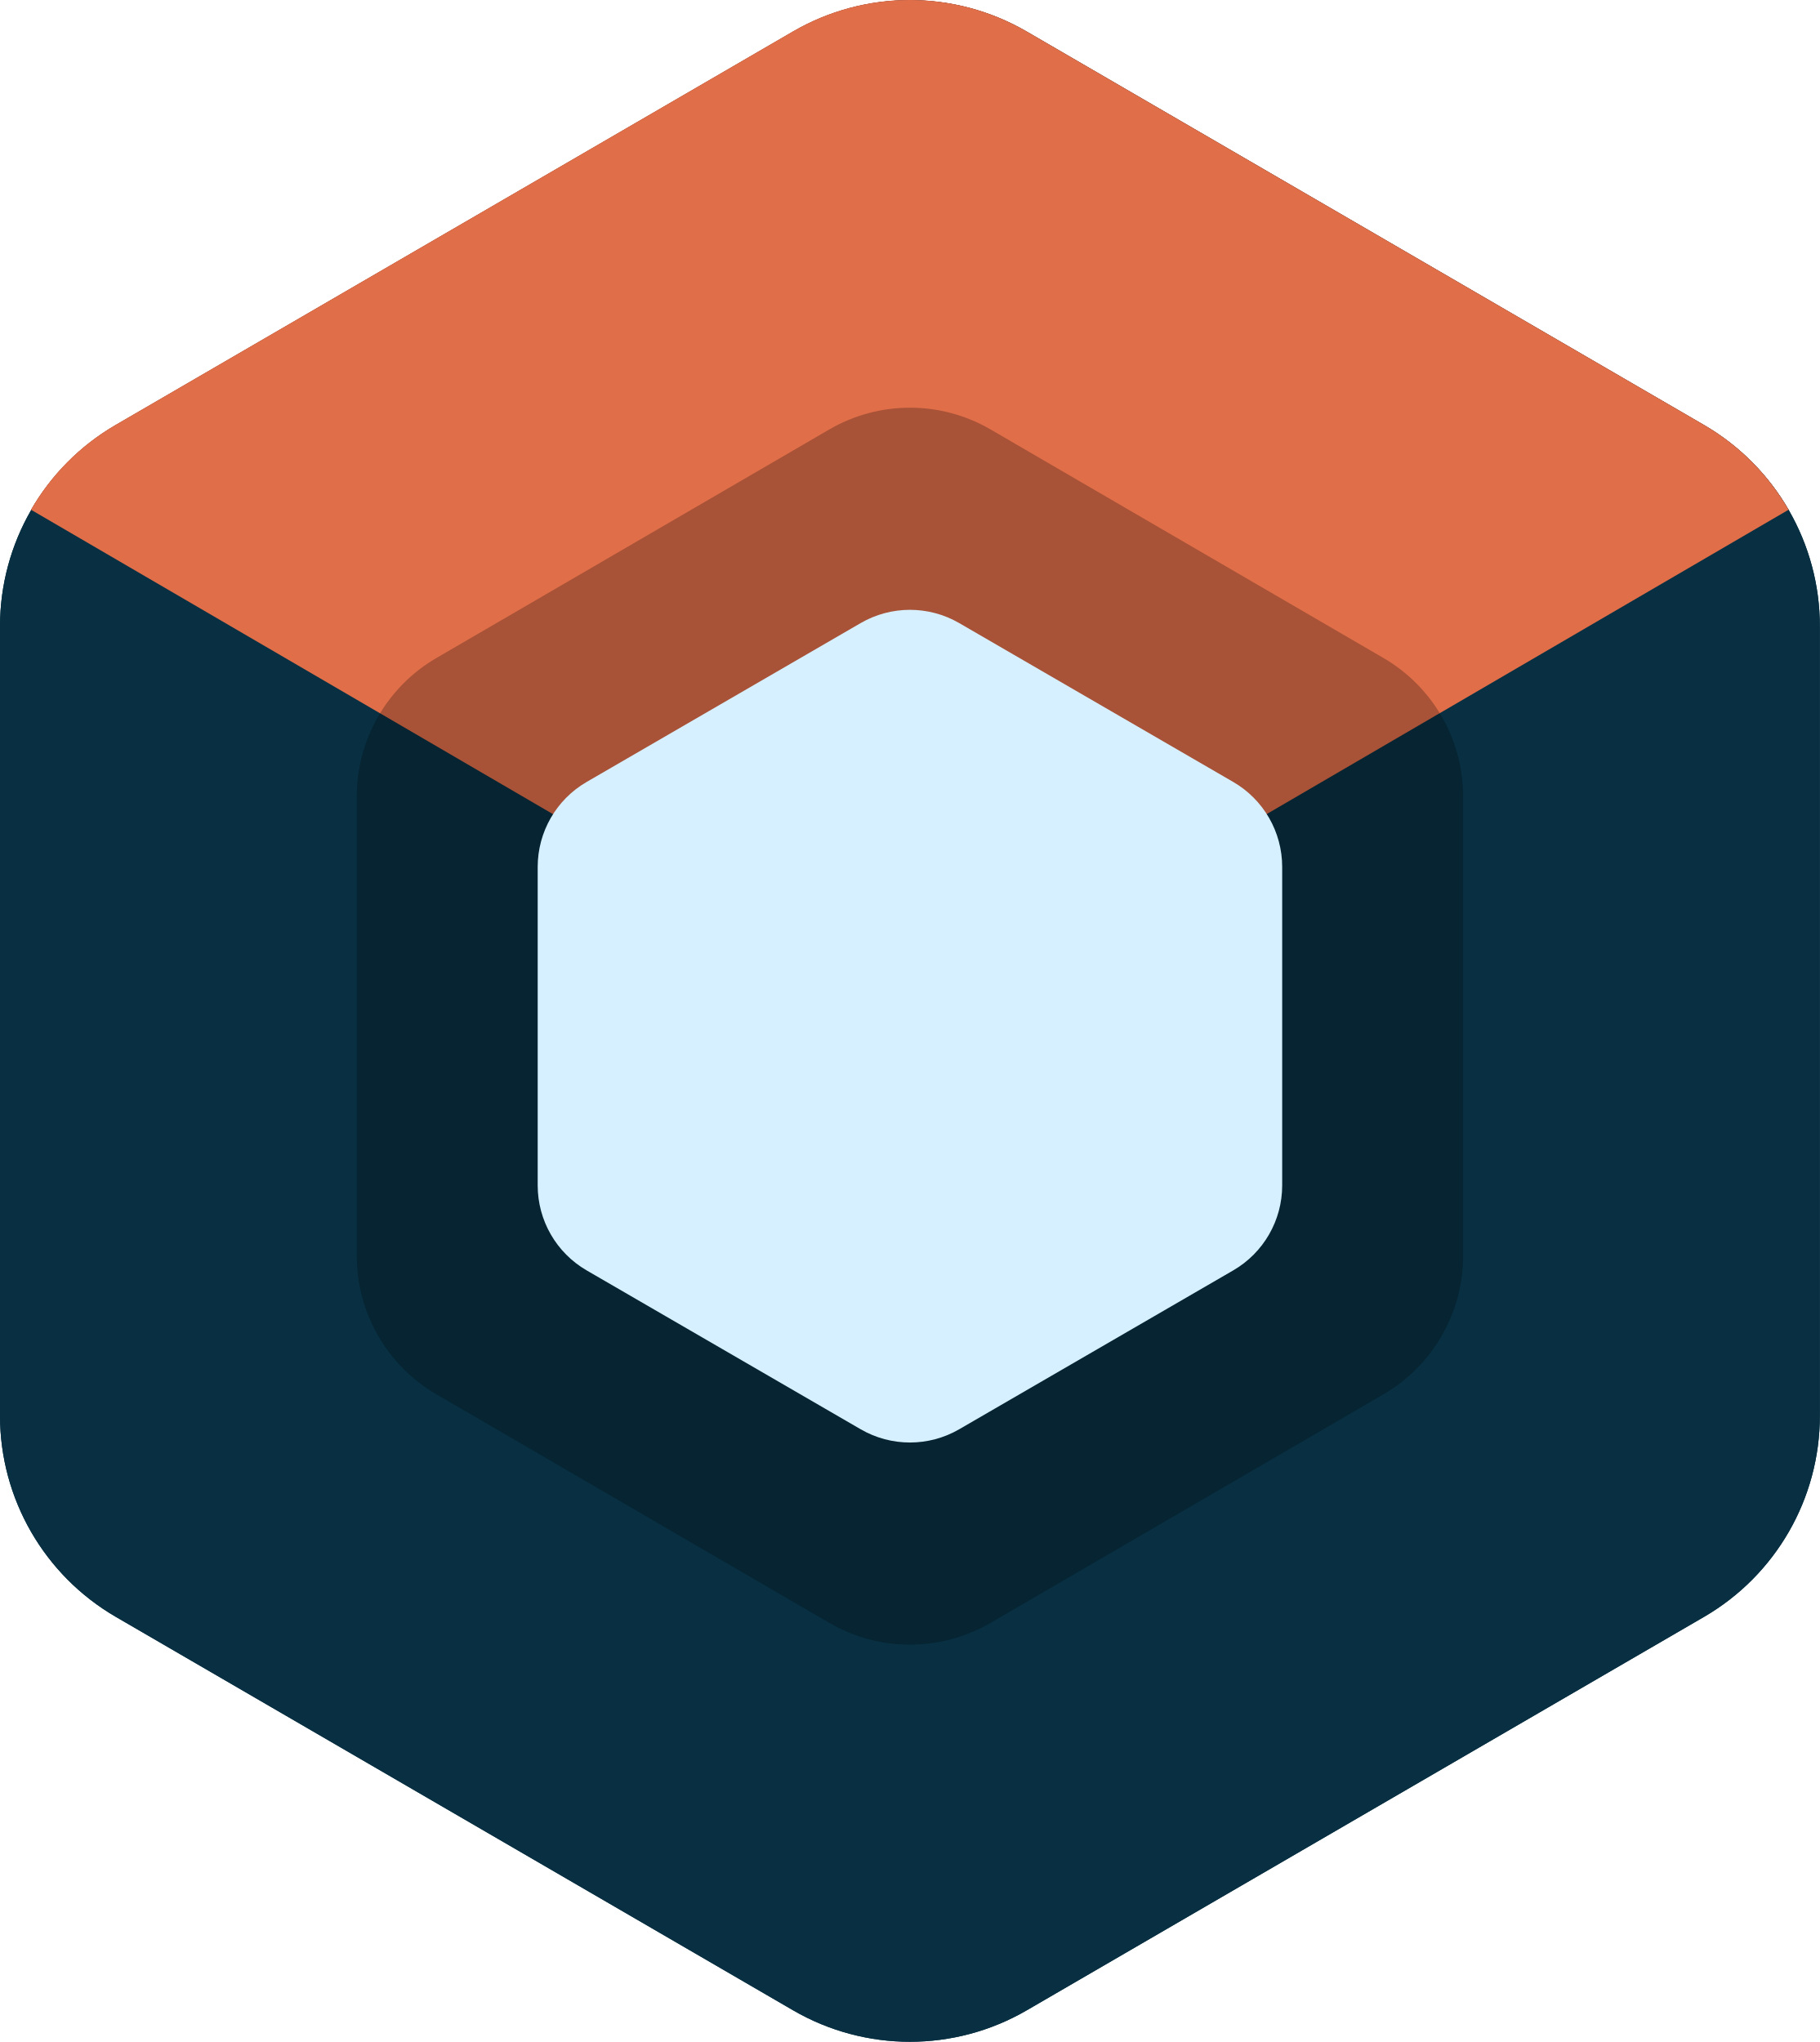
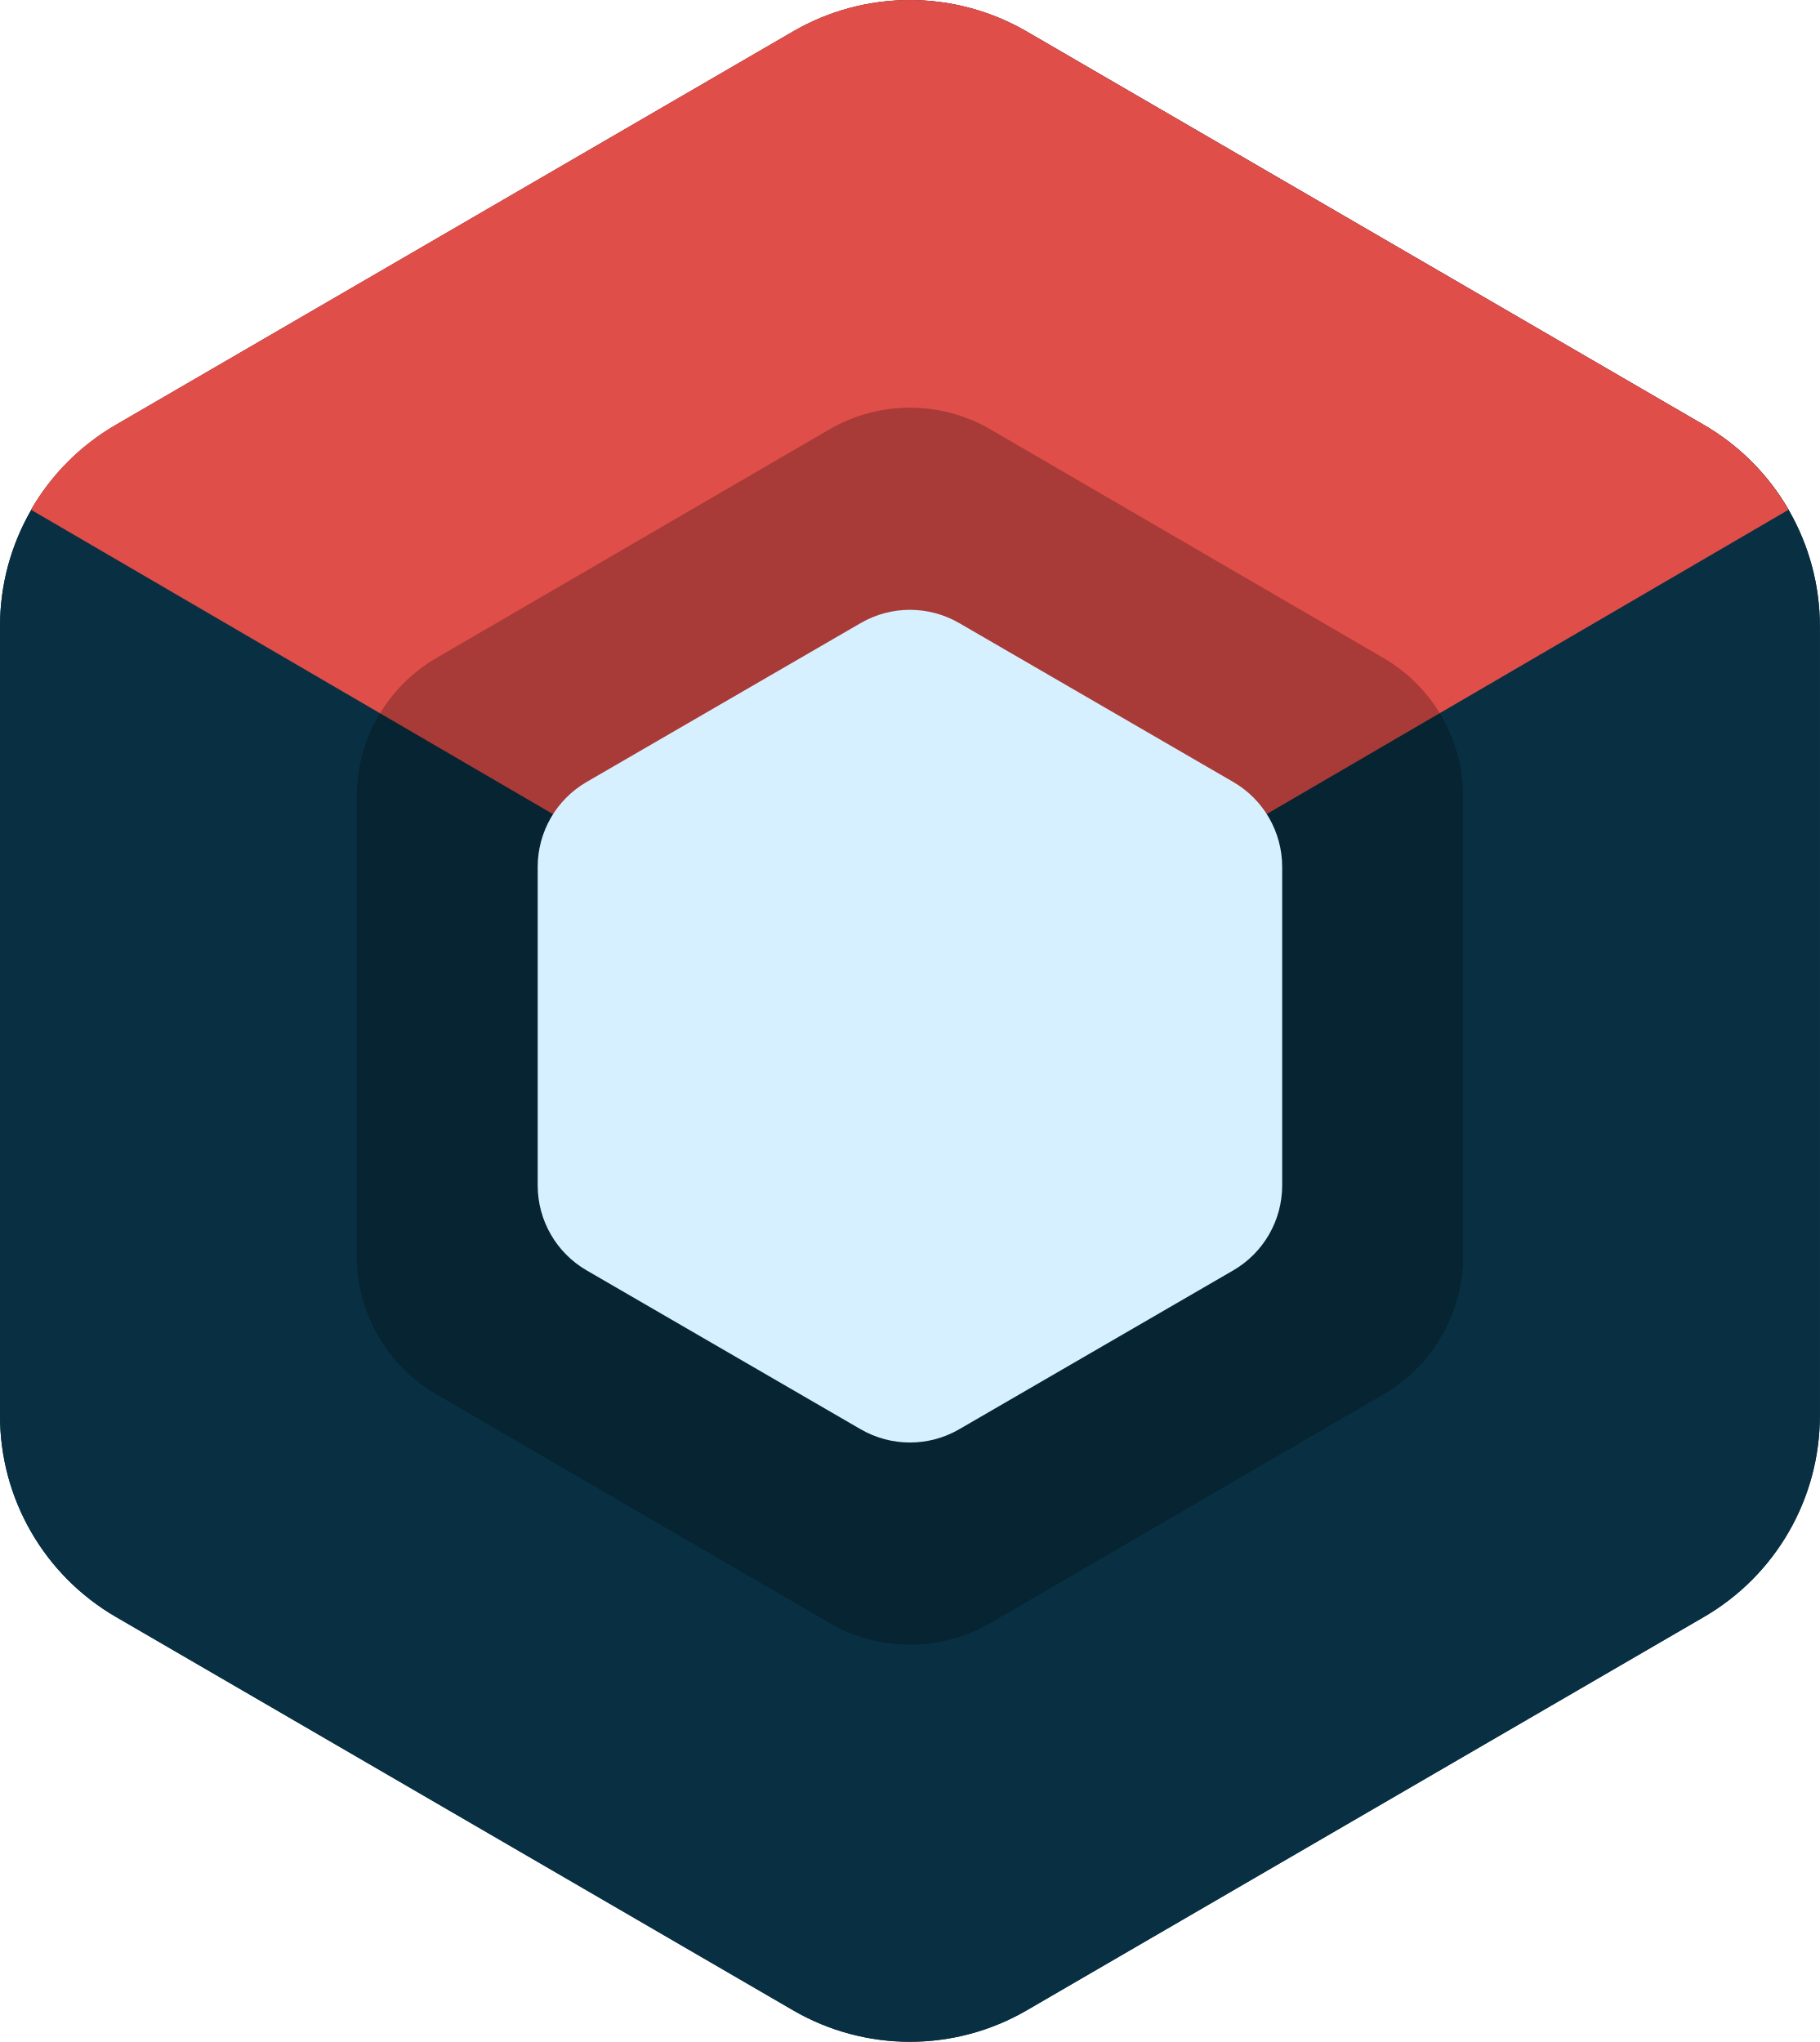
- <svg xmlns="http://www.w3.org/2000/svg" width="352" height="395" viewBox="0 0 352 395" fill="none">
-   <path d="M153.395 6.133C167.371 -1.987 184.629 -1.987 198.605 6.133L329.605 82.24C343.469 90.294 352 105.116 352 121.15V273.85C352 289.884 343.469 304.706 329.605 312.76L198.605 388.867C184.629 396.987 167.371 396.987 153.395 388.867L22.395 312.76C8.531 304.706 0 289.884 0 273.85V121.15C0 105.116 8.531 90.294 22.395 82.24L153.395 6.133Z" fill="#083042" />
-   <path d="M198.577 6.09L329.577 82.197C336.49 86.213 342.078 91.913 345.942 98.606L175.971 197.735L6 98.606C9.865 91.913 15.452 86.213 22.366 82.197L153.366 6.09C160.354 2.03 168.162 2.19294e-08 175.971 0C183.78 -2.19294e-08 191.588 2.03 198.577 6.09Z" fill="#E06E49" />
-   <path d="M160.411 83.069C170.048 77.463 181.952 77.463 191.589 83.069L267.589 127.284C277.13 132.835 283 143.041 283 154.079V242.921C283 253.959 277.13 264.165 267.589 269.716L191.589 313.931C181.952 319.537 170.048 319.537 160.411 313.931L84.411 269.716C74.87 264.165 69 253.959 69 242.921V154.079C69 143.041 74.87 132.835 84.411 127.284L160.411 83.069Z" fill="black" fill-opacity="0.25" />
-   <path d="M166.469 120.527C172.363 117.109 179.637 117.109 185.531 120.527L238.531 151.259C244.392 154.658 248 160.921 248 167.696V229.304C248 236.079 244.392 242.342 238.531 245.741L185.531 276.473C179.637 279.891 172.363 279.891 166.469 276.473L113.469 245.741C107.608 242.342 104 236.079 104 229.304V167.696C104 160.921 107.608 154.658 113.469 151.259L166.469 120.527Z" fill="#D6F0FF" />
-   <path d="M153.395 6.133C167.371 -1.987 184.629 -1.987 198.605 6.133L329.605 82.24C343.469 90.294 352 105.116 352 121.15V273.85C352 289.884 343.469 304.706 329.605 312.76L198.605 388.867C184.629 396.987 167.371 396.987 153.395 388.867L22.395 312.76C8.531 304.706 0 289.884 0 273.85V121.15C0 105.116 8.531 90.294 22.395 82.24L153.395 6.133Z" fill="#083042" />
-   <path d="M198.577 6.09L329.577 82.197C336.49 86.213 342.078 91.913 345.942 98.606L175.971 197.735L6 98.606C9.865 91.913 15.452 86.213 22.366 82.197L153.366 6.09C160.354 2.03 168.162 2.19294e-08 175.971 0C183.78 -2.19294e-08 191.588 2.03 198.577 6.09Z" fill="#E06E49" />
-   <path d="M160.411 83.069C170.048 77.463 181.952 77.463 191.589 83.069L267.589 127.284C277.13 132.835 283 143.041 283 154.079V242.921C283 253.959 277.13 264.165 267.589 269.716L191.589 313.931C181.952 319.537 170.048 319.537 160.411 313.931L84.411 269.716C74.87 264.165 69 253.959 69 242.921V154.079C69 143.041 74.87 132.835 84.411 127.284L160.411 83.069Z" fill="black" fill-opacity="0.25" />
-   <path d="M166.469 120.527C172.363 117.109 179.637 117.109 185.531 120.527L238.531 151.259C244.392 154.658 248 160.921 248 167.696V229.304C248 236.079 244.392 242.342 238.531 245.741L185.531 276.473C179.637 279.891 172.363 279.891 166.469 276.473L113.469 245.741C107.608 242.342 104 236.079 104 229.304V167.696C104 160.921 107.608 154.658 113.469 151.259L166.469 120.527Z" fill="#D6F0FF" />
+ <svg xmlns="http://www.w3.org/2000/svg" xmlns:xlink="http://www.w3.org/1999/xlink" width="352" height="395" viewBox="0 0 352 395" fill="none">
+   <use xlink:href="#stroke0_279_457" fill="#083042" />
+   <use xlink:href="#stroke1_279_457" fill="#E04E49" />
+   <use xlink:href="#stroke2_279_457" fill="black" fill-opacity="0.25" />
+   <use xlink:href="#stroke3_279_457" fill="#D6F0FF" />
+   <use xlink:href="#stroke0_279_457" fill="#083042" />
+   <use xlink:href="#stroke1_279_457" fill="#E04E49" />
+   <use xlink:href="#stroke2_279_457" fill="black" fill-opacity="0.25" />
+   <use xlink:href="#stroke3_279_457" fill="#D6F0FF" />
+   <defs>
+     <path id="stroke0_279_457" d="M153.395 6.133C167.371 -1.987 184.629 -1.987 198.605 6.133L329.605 82.24C343.469 90.294 352 105.116 352 121.15V273.85C352 289.884 343.469 304.706 329.605 312.76L198.605 388.867C184.629 396.987 167.371 396.987 153.395 388.867L22.395 312.76C8.531 304.706 0 289.884 0 273.85V121.15C0 105.116 8.531 90.294 22.395 82.24L153.395 6.133Z" />
+     <path id="stroke1_279_457" d="M198.577 6.09L329.577 82.197C336.49 86.213 342.078 91.913 345.942 98.606L175.971 197.735L6 98.606C9.865 91.913 15.452 86.213 22.366 82.197L153.366 6.09C160.354 2.03 168.162 2.19294e-08 175.971 0C183.78 -2.19294e-08 191.588 2.03 198.577 6.09Z" />
+     <path id="stroke2_279_457" d="M160.411 83.069C170.048 77.463 181.952 77.463 191.589 83.069L267.589 127.284C277.13 132.835 283 143.041 283 154.079V242.921C283 253.959 277.13 264.165 267.589 269.716L191.589 313.931C181.952 319.537 170.048 319.537 160.411 313.931L84.411 269.716C74.87 264.165 69 253.959 69 242.921V154.079C69 143.041 74.87 132.835 84.411 127.284L160.411 83.069Z" />
+     <path id="stroke3_279_457" d="M166.469 120.527C172.363 117.109 179.637 117.109 185.531 120.527L238.531 151.259C244.392 154.658 248 160.921 248 167.696V229.304C248 236.079 244.392 242.342 238.531 245.741L185.531 276.473C179.637 279.891 172.363 279.891 166.469 276.473L113.469 245.741C107.608 242.342 104 236.079 104 229.304V167.696C104 160.921 107.608 154.658 113.469 151.259L166.469 120.527Z" />
+   </defs>
</svg>
